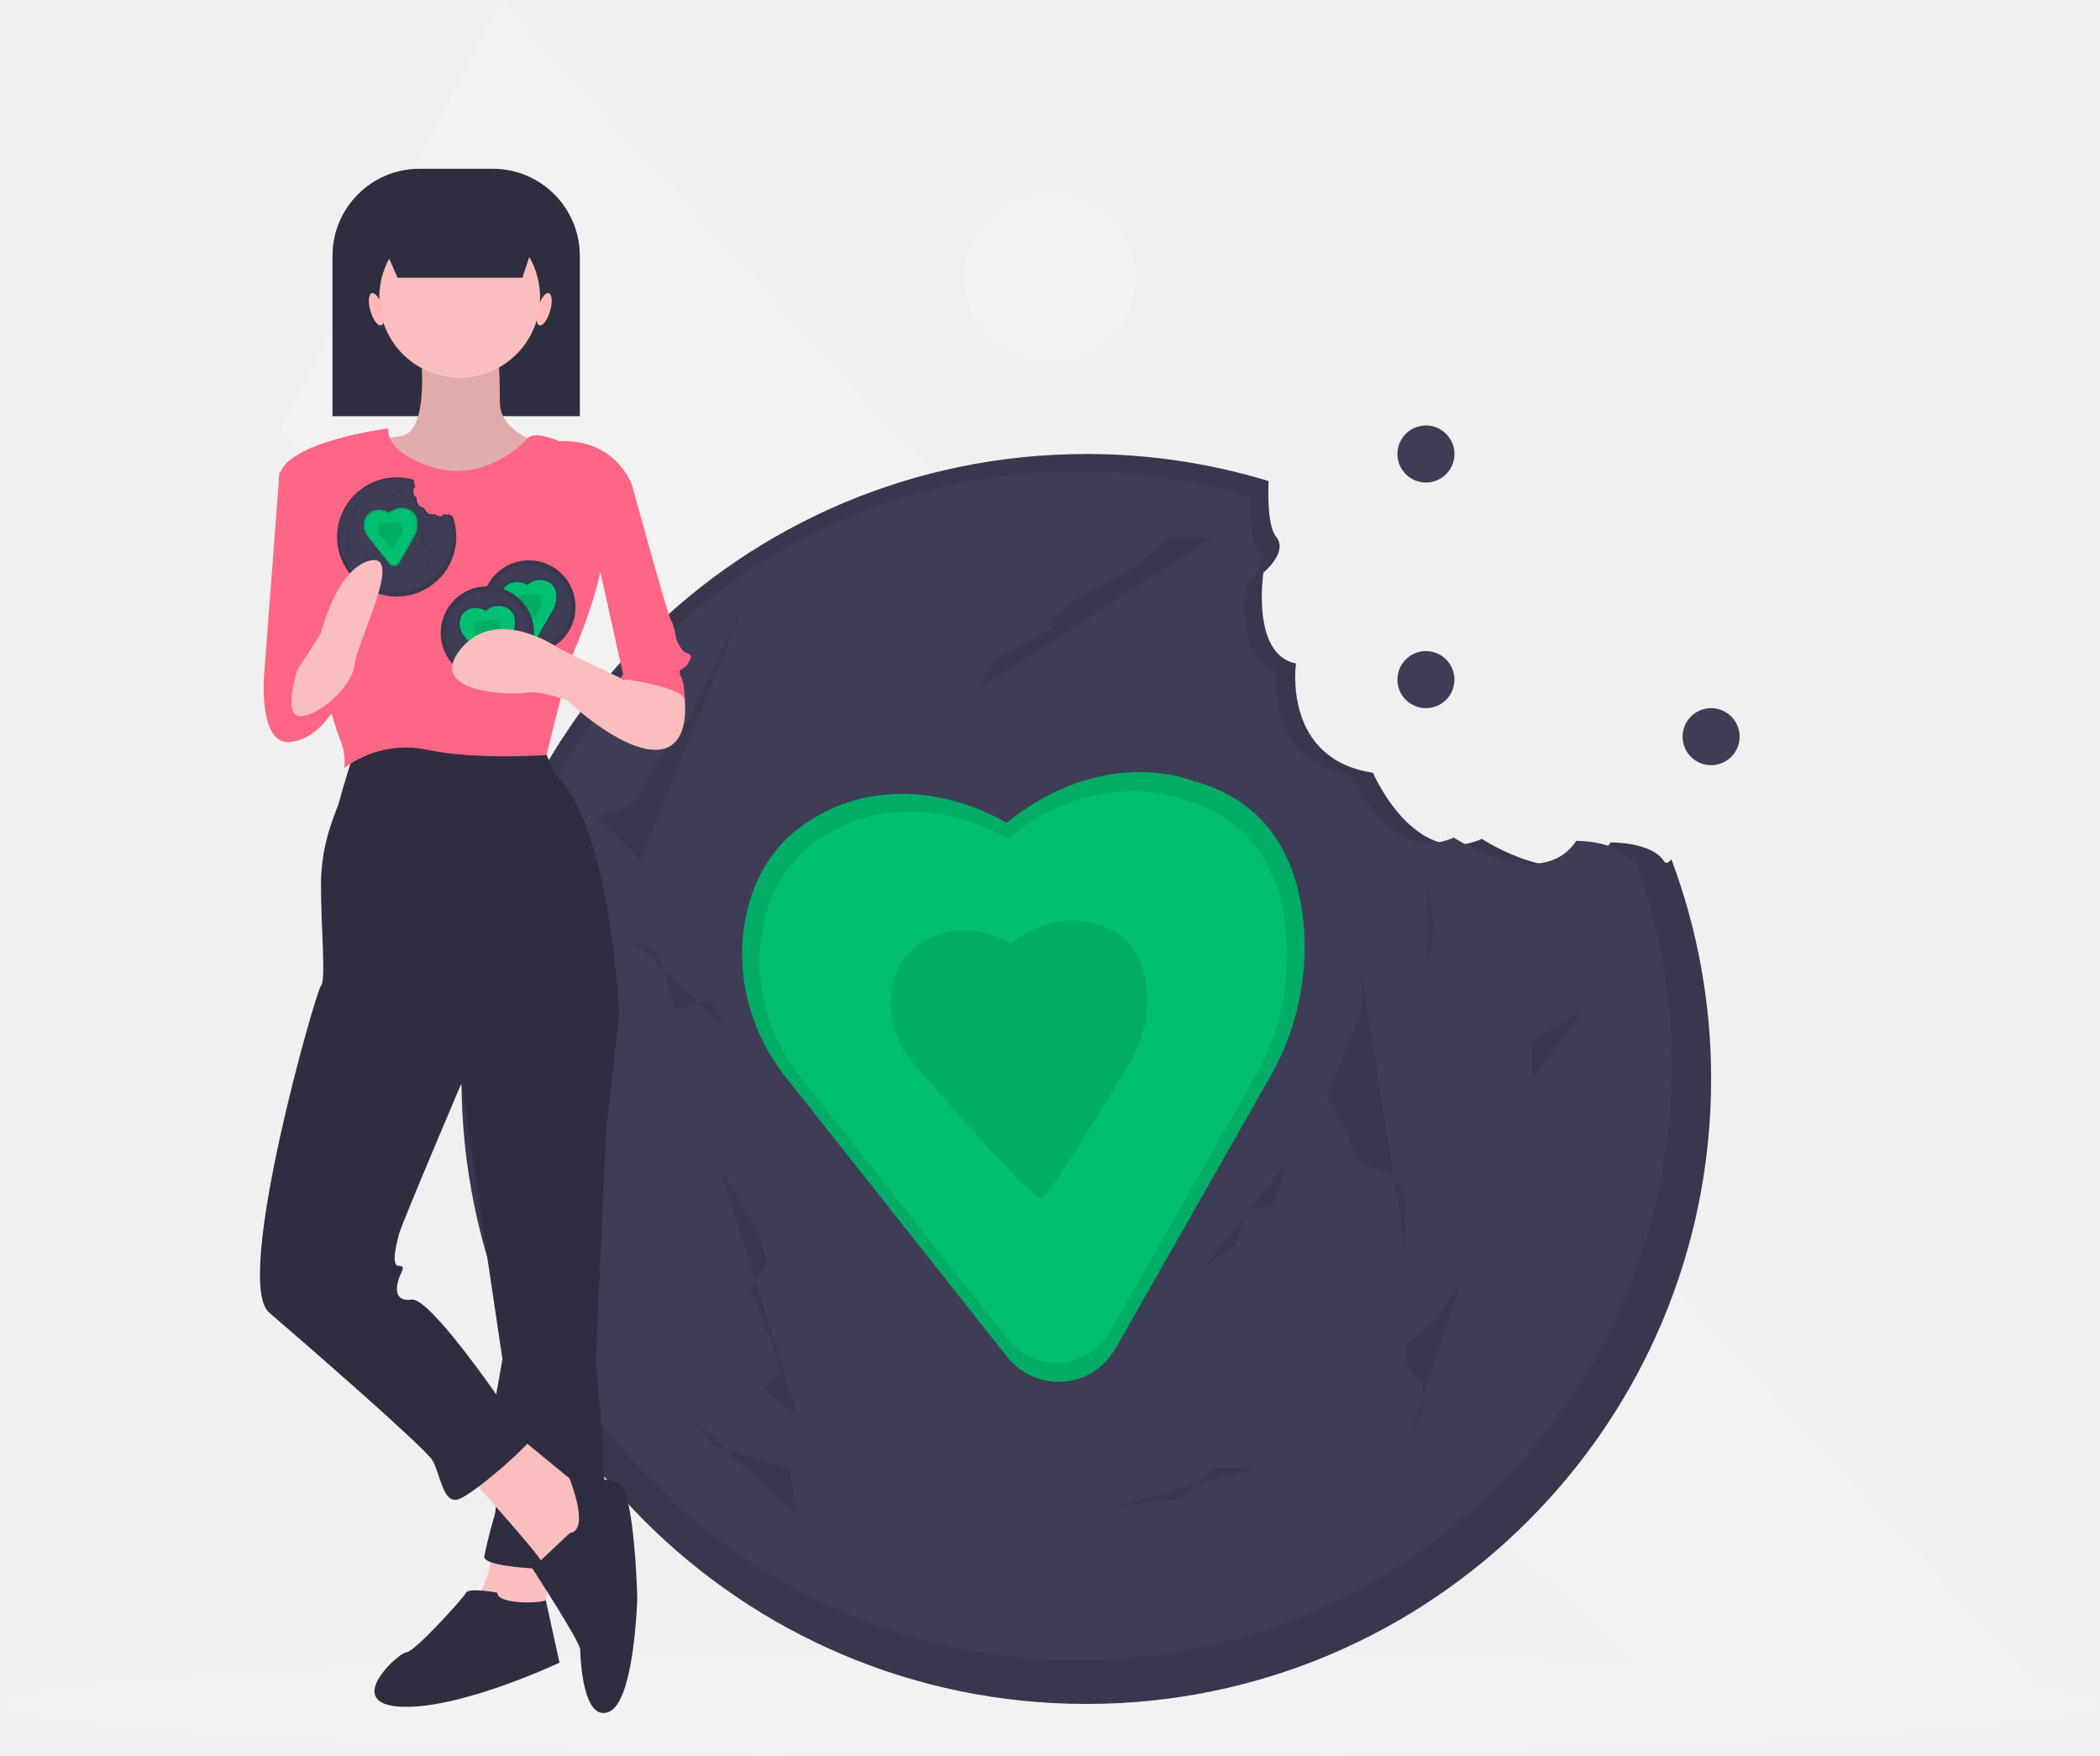
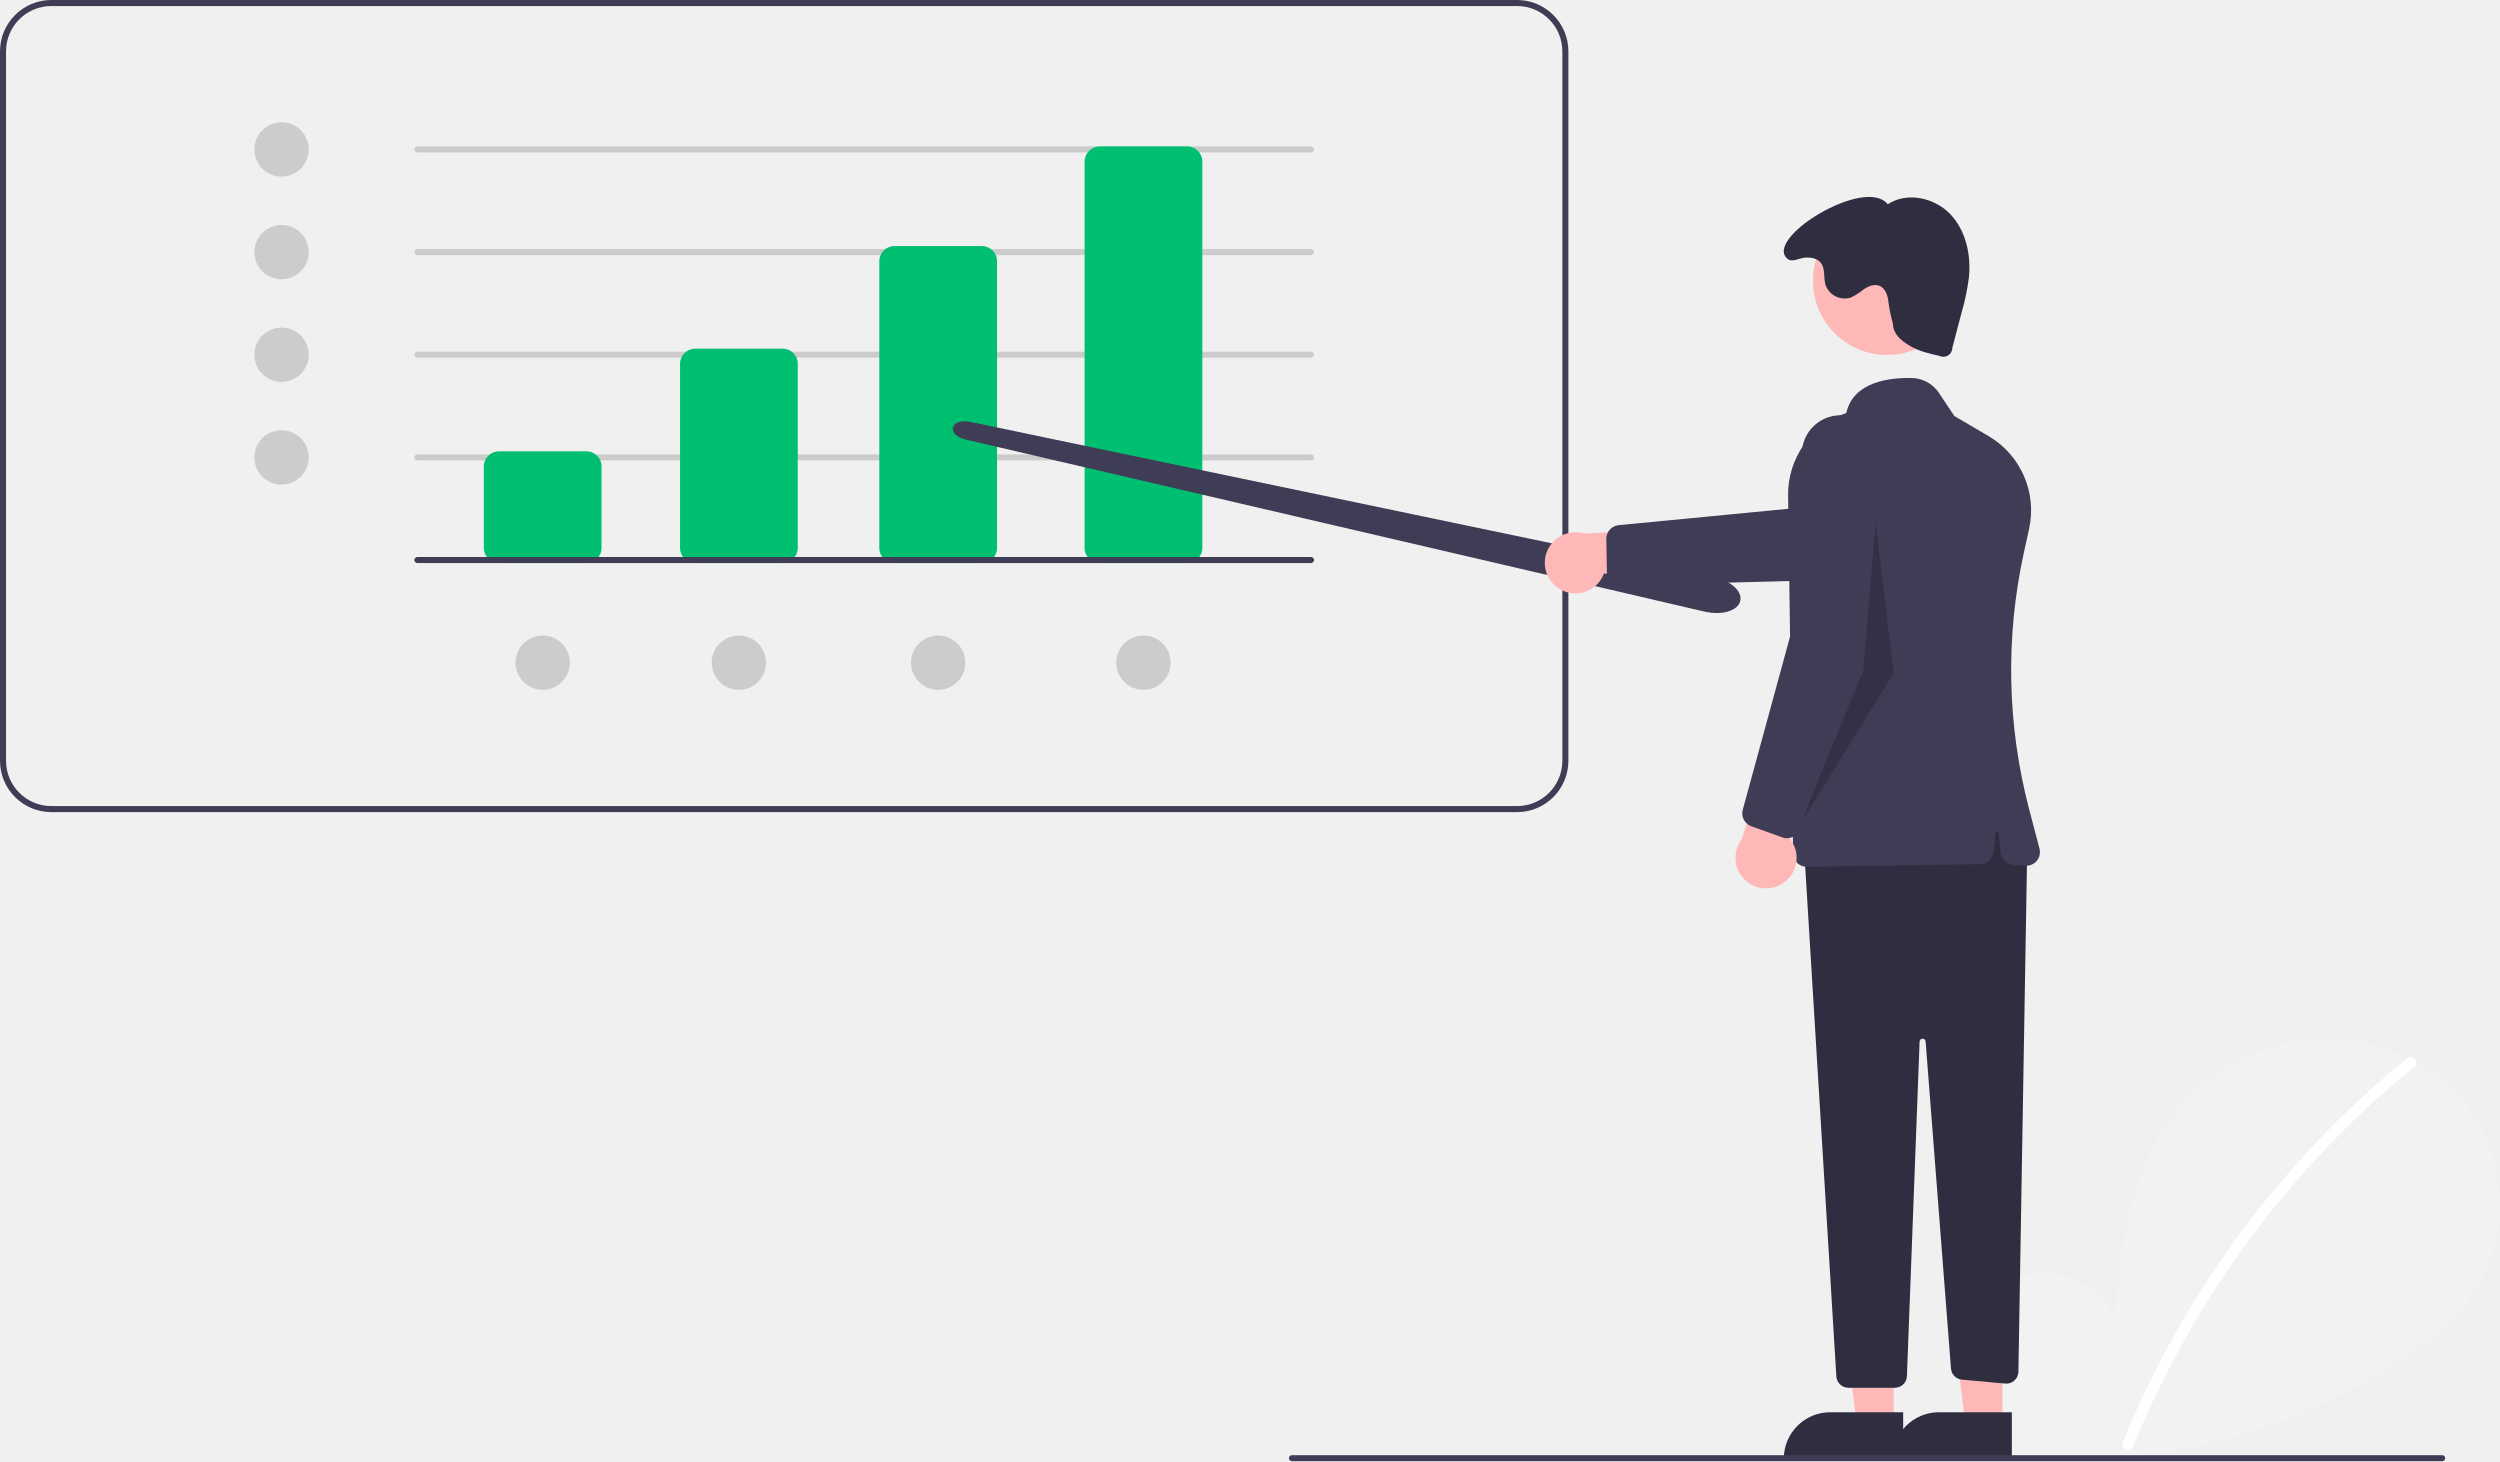
- <svg xmlns="http://www.w3.org/2000/svg" data-name="Layer 1" width="810" height="677.079" viewBox="0 0 810 677.079">
-   <polygon points="653.438 661.145 108 166.079 193.292 0 793 657.079 653.438 661.145" fill="#f2f2f2" />
-   <circle cx="405" cy="107.079" r="33" fill="#f2f2f2" />
-   <circle cx="550" cy="175.079" r="11" fill="#3f3d56" />
-   <circle cx="550" cy="262.079" r="11" fill="#3f3d56" />
-   <circle cx="660" cy="284.079" r="11" fill="#3f3d56" />
-   <ellipse cx="405" cy="657.079" rx="405" ry="20" fill="#f2f2f2" />
-   <path d="M836.916,443.695c-4.594-7.577-20.639-7.381-20.639-7.381-14.609,21.706-49.726-1.351-49.726-1.351-26.082,11.669-41.996-25.517-41.996-25.517-35.095-5.248-29.673-42.107-29.673-42.107-17.46-3.506-12.561-35.074-12.561-35.074s9.688-7.946,4.921-13.759c-3.031-3.696-3.219-14.302-2.955-21.543A240.948,240.948,0,0,0,614,286.54c-133.101,0-241,107.899-241,241s107.899,241,241,241,241-107.899,241-241A240.445,240.445,0,0,0,839.688,442.865C838.451,444.261,837.492,444.645,836.916,443.695Z" transform="translate(-195 -111.4605)" fill="#3f3d56" />
-   <path d="M836.916,443.695c-4.594-7.577-20.639-7.381-20.639-7.381-14.609,21.706-49.726-1.351-49.726-1.351-26.082,11.669-41.996-25.517-41.996-25.517-35.095-5.248-29.673-42.107-29.673-42.107-17.46-3.506-12.561-35.074-12.561-35.074s9.688-7.946,4.921-13.759c-3.031-3.696-3.219-14.302-2.955-21.543A240.948,240.948,0,0,0,614,286.54c-133.101,0-241,107.899-241,241s107.899,241,241,241,241-107.899,241-241A240.445,240.445,0,0,0,839.688,442.865C838.451,444.261,837.492,444.645,836.916,443.695Z" transform="translate(-195 -111.4605)" opacity="0.1" />
-   <path d="M822.633,442.744c-4.369-7.206-19.629-7.02-19.629-7.02-13.894,20.643-47.292-1.285-47.292-1.285-24.806,11.098-39.941-24.268-39.941-24.268-33.377-4.991-28.221-40.045-28.221-40.045-16.606-3.334-11.946-33.357-11.946-33.357s9.214-7.557,4.68-13.086c-2.883-3.515-3.062-13.602-2.81-20.488a229.153,229.153,0,0,0-66.846-9.914c-126.585,0-229.203,102.618-229.203,229.203s102.618,229.203,229.203,229.203,229.203-102.618,229.203-229.203a228.676,228.676,0,0,0-14.563-80.53C824.093,443.282,823.181,443.647,822.633,442.744Z" transform="translate(-195 -111.4605)" fill="#3f3d56" />
-   <path d="M583.262,428.777s-39.525-25.152-77.253,0c-13.205,8.803-19.807,21.348-22.811,33.937-5.341,22.383.516,45.98,14.8,64.022l85.352,107.813A25.371,25.371,0,0,0,608.648,643.767q.277-.062.558-.129a25.441,25.441,0,0,0,16.085-12.213l59.359-104.24a100.954,100.954,0,0,0,12.823-62.795c-2.784-21.437-13.078-44.035-42.347-51.783C655.125,412.608,620.99,398.235,583.262,428.777Z" transform="translate(-195 -111.4605)" fill="#01bf71" />
-   <path d="M583.262,428.777s-39.525-25.152-77.253,0c-13.205,8.803-19.807,21.348-22.811,33.937-5.341,22.383.516,45.98,14.8,64.022l85.352,107.813A25.371,25.371,0,0,0,608.648,643.767q.277-.062.558-.129a25.441,25.441,0,0,0,16.085-12.213l59.359-104.24a100.954,100.954,0,0,0,12.823-62.795c-2.784-21.437-13.078-44.035-42.347-51.783C655.125,412.608,620.99,398.235,583.262,428.777Z" transform="translate(-195 -111.4605)" opacity="0.1" />
-   <path d="M583.664,434.847s-37.077-23.594-72.469,0c-12.387,8.258-18.581,20.026-21.399,31.835-5.011,20.997.484,43.132,13.883,60.057l80.066,101.135a23.8,23.8,0,0,0,23.732,8.648q.26-.058.523-.121a23.866,23.866,0,0,0,15.089-11.456l55.682-97.784a94.702,94.702,0,0,0,12.029-58.906c-2.611-20.11-12.268-41.308-39.725-48.576C651.077,419.679,619.056,406.197,583.664,434.847Z" transform="translate(-195 -111.4605)" fill="#01bf71" />
-   <path d="M585.107,475.304s-18.039-11.479-35.258,0a24.904,24.904,0,0,0-10.411,15.488,34.403,34.403,0,0,0,6.754,29.219s46.182,54.38,50.501,53.413q.126-.028.255-.059c3.111-.747,34.432-53.148,34.432-53.148a46.075,46.075,0,0,0,5.852-28.659c-1.27-9.784-5.969-20.097-19.327-23.633C617.905,467.924,602.326,461.365,585.107,475.304Z" transform="translate(-195 -111.4605)" opacity="0.1" />
-   <polyline points="277.434 449.785 282.49 458.212 292.601 475.065 295.972 486.862 289.231 496.974 297.657 517.198 301.028 528.995 294.287 535.736 307.769 545.848" opacity="0.1" />
-   <polyline points="525.175 375.631 525.175 389.114 516.748 411.023 511.692 422.82 520.119 437.988 523.49 448.1 536.972 453.156 542.028 461.583 542.028 481.806" opacity="0.1" />
-   <path d="M806.126,500.574l-13.483,8.427s-6.741,3.371-6.741,5.056v13.483" transform="translate(-195 -111.4605)" opacity="0.1" />
-   <polyline points="550.455 341.925 553.825 358.778 550.455 370.576" opacity="0.1" />
-   <polyline points="563.937 493.604 553.825 508.771 542.028 518.883 542.028 525.624 548.769 534.051 548.769 544.163 543.713 554.275" opacity="0.1" />
-   <polyline points="467.874 207.1 451.021 207.1 437.538 218.897 415.629 230.694 405.517 239.121 405.517 242.492 383.608 254.289 376.867 266.086" opacity="0.1" />
-   <path d="M480.86,347.211l-15.168,30.336-5.056,11.797-11.797,15.168s-8.427,15.168-10.112,16.853-13.483,5.056-13.483,5.056l16.853,16.853" transform="translate(-195 -111.4605)" opacity="0.1" />
-   <polyline points="218.448 352.037 215.077 373.946 218.448 387.429 218.448 411.023 208.336 454.841 218.448 466.638 230.245 481.806" opacity="0.1" />
-   <polyline points="243.727 362.149 253.839 367.205 260.58 389.114 274.063 385.743 280.804 397.541" opacity="0.1" />
-   <polyline points="429.112 581.24 456.077 577.869 467.874 566.072 484.727 566.072" opacity="0.1" />
-   <polyline points="265.636 545.848 275.748 557.645 292.601 562.701 304.399 566.072 307.769 584.61" opacity="0.1" />
-   <polyline points="464.503 488.548 476.301 480.121 481.357 466.638 491.469 464.953 496.524 448.1" opacity="0.1" />
-   <path d="M161.837,65.079h28.218a33.592,33.592,0,0,1,33.592,33.592V160.482a0,0,0,0,1,0,0H128.245a0,0,0,0,1,0,0V98.671A33.592,33.592,0,0,1,161.837,65.079Z" fill="#2f2e41" />
-   <path d="M385.808,706.621s-3,19-8,22,26,10,26,10l5-30Z" transform="translate(-195 -111.4605)" fill="#fbbebe" />
-   <path d="M422.808,489.621l11,13-5,45-4,89s8,77,0,79-44,1-43-4,2-9,4-16-2-32-2-32l5-28-18-121Z" transform="translate(-195 -111.4605)" fill="#2f2e41" />
-   <path d="M386.808,725.621s-11-2-12,0-20,23-23,23-25,20-2,21,61-17,61-17-5.592-25.446-5.296-24.223S386.808,730.621,386.808,725.621Z" transform="translate(-195 -111.4605)" fill="#2f2e41" />
-   <path d="M374.808,679.621s28,31,29,34,16,0,16,0l6-20-5-7-28-23Z" transform="translate(-195 -111.4605)" fill="#fbbebe" />
-   <path d="M414.808,702.621l-14.5,13.648s18.5,28.352,18.5,31.352,1,28,11,24,11-44,11-44-1-41-7-44-19.15-2.052-19.15-2.052S422.808,701.621,414.808,702.621Z" transform="translate(-195 -111.4605)" fill="#2f2e41" />
-   <path d="M331.808,400.621s-5,16-6,20-7,15-7,32,2,37,0,39-34,114-20,126,60,52,63,57,4,17,10,15,29-22,30-26-13-11-13-11-28-41-35-40-6-5-5-8,3-5,0-5-1-8,0-12,24-58,24-58l61-27s-3-73-25-93l-5-12S347.808,393.621,331.808,400.621Z" transform="translate(-195 -111.4605)" fill="#2f2e41" />
-   <path d="M356.808,242.621s5,35-7,37-22,1-22,2,30,32,30,32l28-2,25-27s-23-4-23-18-1-24-1-24Z" transform="translate(-195 -111.4605)" fill="#fbbebe" />
-   <path d="M356.808,242.621s5,35-7,37-22,1-22,2,30,32,30,32l28-2,25-27s-23-4-23-18-1-24-1-24Z" transform="translate(-195 -111.4605)" opacity="0.1" />
-   <circle cx="177.308" cy="114.661" r="31" fill="#fbbebe" />
-   <path d="M344.808,276.621s-39,5-42,18,20,94,23,101,2,12,2,12a39.566,39.566,0,0,1,32-7c19,4,46,2,46,2s9-37,11-41,10-26,10-32,12-31,12-31-6-18-28-17c0,0-9.596-4.295-12.298-1.148s-17.702,17.148-36.702,11.148S344.808,276.621,344.808,276.621Z" transform="translate(-195 -111.4605)" fill="#ff6584" />
-   <path d="M313.808,293.621h-11l-6,79s22,6,25,2S313.808,293.621,313.808,293.621Z" transform="translate(-195 -111.4605)" fill="#ff6584" />
-   <path d="M419.808,293.621l19,5s14,51,15,52,2,7,2,7,0,1,2,4,5,1,3,5-5,2-3,6,1,15,1,15-5-19-23-14l-12-54Z" transform="translate(-195 -111.4605)" fill="#ff6584" />
-   <polygon points="201.511 107.121 153.343 107.121 142.438 82.057 209.69 82.057 201.511 107.121" fill="#2f2e41" />
-   <ellipse cx="340.224" cy="230.709" rx="2.425" ry="6.468" transform="translate(-245.7685 -7.65272) rotate(-16.16012)" fill="#ffb9b9" />
-   <ellipse cx="404.861" cy="230.709" rx="6.468" ry="2.425" transform="translate(-124.414 443.9009) rotate(-73.83988)" fill="#ffb9b9" />
-   <circle cx="204" cy="234.079" r="18" fill="#3f3d56" />
-   <circle cx="204" cy="234.079" r="18" opacity="0.1" />
-   <circle cx="204" cy="234.079" r="16.215" fill="#3f3d56" />
-   <path d="M398.285,336.373s-4.131-2.629-8.075,0a5.704,5.704,0,0,0-2.384,3.547,7.879,7.879,0,0,0,1.547,6.692l8.921,11.269a2.652,2.652,0,0,0,2.644.964l.058-.014a2.659,2.659,0,0,0,1.681-1.277l6.205-10.896a10.552,10.552,0,0,0,1.34-6.564,5.896,5.896,0,0,0-4.426-5.413S402.229,333.181,398.285,336.373Z" transform="translate(-195 -111.4605)" opacity="0.1" />
-   <path d="M398.327,337.008s-3.875-2.466-7.575,0a5.35,5.35,0,0,0-2.237,3.328,7.391,7.391,0,0,0,1.451,6.277l8.369,10.571a2.488,2.488,0,0,0,2.481.904l.055-.013a2.495,2.495,0,0,0,1.577-1.197l5.82-10.221a9.899,9.899,0,0,0,1.257-6.157,5.531,5.531,0,0,0-4.152-5.077S402.026,334.013,398.327,337.008Z" transform="translate(-195 -111.4605)" fill="#01bf71" />
-   <path d="M398.478,341.237a3.557,3.557,0,0,0-3.685,0,2.603,2.603,0,0,0-1.088,1.619,3.596,3.596,0,0,0,.706,3.054s4.827,5.684,5.279,5.583l.027-.006c.325-.078,3.599-5.555,3.599-5.555a4.816,4.816,0,0,0,.612-2.996,2.691,2.691,0,0,0-2.02-2.47A3.503,3.503,0,0,0,398.478,341.237Z" transform="translate(-195 -111.4605)" opacity="0.1" />
-   <circle cx="188" cy="244.079" r="18" fill="#3f3d56" />
-   <circle cx="188" cy="244.079" r="18" opacity="0.1" />
-   <circle cx="188" cy="244.079" r="16.215" fill="#3f3d56" />
-   <path d="M382.285,346.373s-4.131-2.629-8.075,0a5.704,5.704,0,0,0-2.384,3.547,7.879,7.879,0,0,0,1.547,6.692l8.921,11.269a2.652,2.652,0,0,0,2.644.964l.058-.014a2.659,2.659,0,0,0,1.681-1.277l6.205-10.896a10.552,10.552,0,0,0,1.34-6.564,5.896,5.896,0,0,0-4.426-5.413S386.229,343.181,382.285,346.373Z" transform="translate(-195 -111.4605)" opacity="0.1" />
-   <path d="M382.327,347.008s-3.875-2.466-7.575,0a5.35,5.35,0,0,0-2.237,3.328,7.391,7.391,0,0,0,1.451,6.277l8.369,10.571a2.488,2.488,0,0,0,2.481.904l.055-.013a2.495,2.495,0,0,0,1.577-1.197l5.82-10.221a9.899,9.899,0,0,0,1.257-6.157,5.531,5.531,0,0,0-4.152-5.077S386.026,344.013,382.327,347.008Z" transform="translate(-195 -111.4605)" fill="#01bf71" />
-   <path d="M382.478,351.237a3.557,3.557,0,0,0-3.685,0,2.603,2.603,0,0,0-1.088,1.619,3.596,3.596,0,0,0,.706,3.054s4.827,5.684,5.279,5.583l.027-.006c.325-.078,3.599-5.555,3.599-5.555a4.816,4.816,0,0,0,.612-2.996,2.691,2.691,0,0,0-2.02-2.47A3.503,3.503,0,0,0,382.478,351.237Z" transform="translate(-195 -111.4605)" opacity="0.1" />
-   <path d="M369.274,310.538c-.438-.723-1.97-.704-1.97-.704-1.394,2.072-4.746-.129-4.746-.129-2.489,1.114-4.008-2.435-4.008-2.435-3.349-.501-2.832-4.018-2.832-4.018-1.666-.335-1.199-3.347-1.199-3.347s.925-.758.47-1.313a4.038,4.038,0,0,1-.282-2.056,22.985,22.985,0,1,0,14.831,13.924C369.421,310.592,369.329,310.628,369.274,310.538Z" transform="translate(-195 -111.4605)" fill="#3f3d56" />
-   <path d="M369.274,310.538c-.438-.723-1.97-.704-1.97-.704-1.394,2.072-4.746-.129-4.746-.129-2.489,1.114-4.008-2.435-4.008-2.435-3.349-.501-2.832-4.018-2.832-4.018-1.666-.335-1.199-3.347-1.199-3.347s.925-.758.47-1.313a4.038,4.038,0,0,1-.282-2.056,22.985,22.985,0,1,0,14.831,13.924C369.421,310.592,369.329,310.628,369.274,310.538Z" transform="translate(-195 -111.4605)" opacity="0.1" />
-   <path d="M367.911,310.447c-.417-.688-1.873-.67-1.873-.67-1.326,1.97-4.513-.123-4.513-.123-2.367,1.059-3.812-2.316-3.812-2.316-3.185-.476-2.693-3.822-2.693-3.822-1.585-.318-1.14-3.183-1.14-3.183s.879-.721.447-1.249a3.84,3.84,0,0,1-.268-1.955,21.86,21.86,0,1,0,14.105,13.243C368.05,310.498,367.963,310.533,367.911,310.447Z" transform="translate(-195 -111.4605)" fill="#3f3d56" />
-   <path d="M345.067,309.114s-3.772-2.4-7.373,0a5.208,5.208,0,0,0-2.177,3.239,7.194,7.194,0,0,0,1.412,6.11l8.146,10.289a2.421,2.421,0,0,0,2.414.88l.053-.012a2.428,2.428,0,0,0,1.535-1.166l5.665-9.948a9.635,9.635,0,0,0,1.224-5.993,5.383,5.383,0,0,0-4.041-4.942S348.667,306.199,345.067,309.114Z" transform="translate(-195 -111.4605)" fill="#01bf71" />
-   <path d="M345.067,309.114s-3.772-2.4-7.373,0a5.208,5.208,0,0,0-2.177,3.239,7.194,7.194,0,0,0,1.412,6.11l8.146,10.289a2.421,2.421,0,0,0,2.414.88l.053-.012a2.428,2.428,0,0,0,1.535-1.166l5.665-9.948a9.635,9.635,0,0,0,1.224-5.993,5.383,5.383,0,0,0-4.041-4.942S348.667,306.199,345.067,309.114Z" transform="translate(-195 -111.4605)" opacity="0.1" />
-   <path d="M345.105,309.693s-3.538-2.252-6.916,0a4.885,4.885,0,0,0-2.042,3.038,6.748,6.748,0,0,0,1.325,5.732l7.641,9.652a2.271,2.271,0,0,0,2.265.825l.05-.012a2.278,2.278,0,0,0,1.44-1.093l5.314-9.332a9.038,9.038,0,0,0,1.148-5.622,5.05,5.05,0,0,0-3.791-4.636S348.483,306.959,345.105,309.693Z" transform="translate(-195 -111.4605)" fill="#01bf71" />
-   <path d="M345.243,313.554a3.247,3.247,0,0,0-3.365,0,2.377,2.377,0,0,0-.994,1.478,3.283,3.283,0,0,0,.645,2.789s4.407,5.19,4.82,5.097l.024-.006a57.857,57.857,0,0,0,3.286-5.072,4.397,4.397,0,0,0,.559-2.735,2.457,2.457,0,0,0-1.845-2.255A3.198,3.198,0,0,0,345.243,313.554Z" transform="translate(-195 -111.4605)" opacity="0.1" />
-   <polyline points="139.49 210.296 139.972 211.1 140.937 212.708 141.259 213.834 140.615 214.799 141.42 216.729 141.741 217.855 141.098 218.499 142.385 219.464" opacity="0.1" />
-   <polyline points="163.133 203.219 163.133 204.506 162.329 206.597 161.846 207.722 162.65 209.17 162.972 210.135 164.259 210.617 164.741 211.422 164.741 213.352" opacity="0.1" />
-   <path d="M366.336,315.966l-1.287.804s-.643.322-.643.483v1.287" transform="translate(-195 -111.4605)" opacity="0.1" />
-   <polyline points="165.545 200.002 165.867 201.61 165.545 202.736" opacity="0.1" />
-   <polyline points="166.832 214.478 165.867 215.925 164.741 216.89 164.741 217.534 165.385 218.338 165.385 219.303 164.902 220.268" opacity="0.1" />
-   <polyline points="157.664 187.135 156.056 187.135 154.769 188.261 152.678 189.387 151.713 190.191 151.713 190.513 149.622 191.638 148.979 192.764" opacity="0.1" />
-   <path d="M335.294,301.33l-1.448,2.895-.483,1.126-1.126,1.448s-.804,1.448-.965,1.608a6.621,6.621,0,0,1-1.287.483l1.608,1.608" transform="translate(-195 -111.4605)" opacity="0.1" />
-   <polyline points="133.86 200.967 133.538 203.058 133.86 204.345 133.86 206.597 132.895 210.778 133.86 211.904 134.986 213.352" opacity="0.1" />
-   <polyline points="136.273 201.932 137.238 202.415 137.881 204.506 139.168 204.184 139.811 205.31" opacity="0.1" />
-   <polyline points="153.965 222.841 156.538 222.52 157.664 221.394 159.273 221.394" opacity="0.1" />
-   <polyline points="138.364 219.464 139.329 220.59 140.937 221.072 142.063 221.394 142.385 223.163" opacity="0.1" />
-   <polyline points="157.343 213.995 158.469 213.191 158.951 211.904 159.916 211.743 160.399 210.135" opacity="0.1" />
-   <path d="M299.808,364.621l-3,8s-2,26,10,25,19-16,19-16-7-19-15-17S299.808,364.621,299.808,364.621Z" transform="translate(-195 -111.4605)" fill="#ff6584" />
-   <path d="M309.808,369.621s-6,18,1,18,20-11,21-20,19-43,6-40-19,28-19,28Z" transform="translate(-195 -111.4605)" fill="#fbbebe" />
-   <path d="M452.808,370.621l6.247,10.44s2.753,19.56-11.247,19.56-34-19-34-19-10-4-16-3-39,0-25-17,38,0,38,0l25,12,13-7Z" transform="translate(-195 -111.4605)" fill="#fbbebe" />
-   <path d="M444.308,357.121l-10,16s23,3,25,8-9-26-9-26Z" transform="translate(-195 -111.4605)" fill="#ff6584" />
+ <svg xmlns="http://www.w3.org/2000/svg" data-name="Layer 1" width="828.078" height="484" viewBox="0 0 828.078 484">
+   <path d="M688.461,477h-485.5a17.019,17.019,0,0,1-17-17V225a17.019,17.019,0,0,1,17-17h485.5a17.019,17.019,0,0,1,17,17V460A17.019,17.019,0,0,1,688.461,477Zm-485.5-267a15.017,15.017,0,0,0-15,15V460a15.017,15.017,0,0,0,15,15h485.5a15.017,15.017,0,0,0,15-15V225a15.017,15.017,0,0,0-15-15Z" transform="translate(-185.9609 -208)" fill="#3f3d56" />
+   <circle cx="93.25" cy="49.5" r="9" fill="#ccc" />
+   <circle cx="93.25" cy="83.5" r="9" fill="#ccc" />
+   <circle cx="93.25" cy="117.5" r="9" fill="#ccc" />
+   <circle cx="93.25" cy="151.5" r="9" fill="#ccc" />
+   <circle cx="244.75" cy="219.5" r="9" fill="#ccc" />
+   <circle cx="179.75" cy="219.5" r="9" fill="#ccc" />
+   <circle cx="378.75" cy="219.5" r="9" fill="#ccc" />
+   <circle cx="310.75" cy="219.5" r="9" fill="#ccc" />
+   <path d="M620.211,258.5h-296a1,1,0,0,1,0-2h296a1,1,0,0,1,0,2Z" transform="translate(-185.9609 -208)" fill="#ccc" />
+   <path d="M620.211,292.5h-296a1,1,0,0,1,0-2h296a1,1,0,0,1,0,2Z" transform="translate(-185.9609 -208)" fill="#ccc" />
+   <path d="M620.211,326.5h-296a1,1,0,0,1,0-2h296a1,1,0,0,1,0,2Z" transform="translate(-185.9609 -208)" fill="#ccc" />
+   <path d="M620.211,360.5h-296a1,1,0,0,1,0-2h296a1,1,0,0,1,0,2Z" transform="translate(-185.9609 -208)" fill="#ccc" />
+   <path d="M380.211,394.5h-29a5.006,5.006,0,0,1-5-5v-27a5.006,5.006,0,0,1,5-5h29a5.006,5.006,0,0,1,5,5v27A5.006,5.006,0,0,1,380.211,394.5Z" transform="translate(-185.9609 -208)" fill="#01bf71" />
+   <path d="M445.211,394.5h-29a5.006,5.006,0,0,1-5-5v-61a5.006,5.006,0,0,1,5-5h29a5.006,5.006,0,0,1,5,5v61A5.006,5.006,0,0,1,445.211,394.5Z" transform="translate(-185.9609 -208)" fill="#01bf71" />
+   <path d="M511.211,394.5h-29a5.006,5.006,0,0,1-5-5v-95a5.006,5.006,0,0,1,5-5h29a5.006,5.006,0,0,1,5,5v95A5.006,5.006,0,0,1,511.211,394.5Z" transform="translate(-185.9609 -208)" fill="#01bf71" />
+   <path d="M579.211,394.5h-29a5.006,5.006,0,0,1-5-5v-128a5.006,5.006,0,0,1,5-5h29a5.006,5.006,0,0,1,5,5v128A5.006,5.006,0,0,1,579.211,394.5Z" transform="translate(-185.9609 -208)" fill="#01bf71" />
+   <path d="M849.414,686.344c-8.993-7.599-14.455-19.602-13.022-31.288s10.305-22.428,21.813-24.91,24.628,4.388,28.123,15.63c1.924-21.674,4.141-44.257,15.664-62.715,10.434-16.713,28.507-28.672,48.093-30.811s40.208,5.941,52.424,21.4,15.206,37.934,6.651,55.682c-6.302,13.075-17.914,22.805-30.079,30.721a194.129,194.129,0,0,1-132.772,29.046Z" transform="translate(-185.9609 -208)" fill="#f2f2f2" />
+   <path d="M983.14,558.639A317.625,317.625,0,0,0,938.876,602.593a318.551,318.551,0,0,0-49.856,83.314c-.898,2.2,2.675,3.158,3.562.982a316.759,316.759,0,0,1,93.17-125.638c1.844-1.502-.783-4.102-2.612-2.612Z" transform="translate(-185.9609 -208)" fill="#fff" />
+   <path d="M754.571,411.058a17.509,17.509,0,0,1-3.386-.339h-0q-.305-.061-.611-.131L505.676,353.567c-2.66-.62-4.427-2.293-4.11-3.893a2.659,2.659,0,0,1,2.039-1.882,7.418,7.418,0,0,1,3.622-.081l246.418,51.462c5.548,1.158,9.4,4.563,8.769,7.751-.331,1.668-1.8,2.962-4.137,3.643A13.356,13.356,0,0,1,754.571,411.058Z" transform="translate(-185.9609 -208)" fill="#3f3d56" />
+   <path d="M702.693,403.169a10.056,10.056,0,0,0,14.525-5.175l35.727.745-9.898-15.712-32.41,1.701a10.11,10.11,0,0,0-7.945,18.441Z" transform="translate(-185.9609 -208)" fill="#ffb8b8" />
+   <path d="M718.211,397.462l-.186-10.951a4.524,4.524,0,0,1,4.067-4.556l64.201-6.196,53.49-17.538a12.819,12.819,0,1,1,7.633,24.472l-59.206,17.53-65.387,1.661a4.509,4.509,0,0,1-4.428-3.213A4.522,4.522,0,0,1,718.211,397.462Z" transform="translate(-185.9609 -208)" fill="#3f3d56" />
+   <polygon points="627.258 471.782 614.998 471.781 609.166 424.493 627.26 424.494 627.258 471.782" fill="#ffb8b8" />
+   <path d="M816.346,691.666l-39.531-.001v-.5a15.386,15.386,0,0,1,15.386-15.386h.001l24.144.001Z" transform="translate(-185.9609 -208)" fill="#2f2e41" />
+   <polygon points="663.258 471.782 650.998 471.781 645.166 424.493 663.26 424.494 663.258 471.782" fill="#ffb8b8" />
+   <path d="M852.346,691.666l-39.531-.001v-.5a15.386,15.386,0,0,1,15.386-15.386h.001l24.144.001Z" transform="translate(-185.9609 -208)" fill="#2f2e41" />
+   <path d="M857.447,488.674l-2.927,173.694a4,4,0,0,1-4.362,3.916l-14.346-1.304a4,4,0,0,1-3.626-3.674l-8.399-108.345a1,1,0,0,0-1.996.039l-4.198,110.826a4,4,0,0,1-3.997,3.849H798.21a4,4,0,0,1-3.993-3.756l-10.77-176.244,64-16Z" transform="translate(-185.9609 -208)" fill="#2f2e41" />
+   <circle cx="625.065" cy="93.016" r="24.561" fill="#ffb8b8" />
+   <path d="M781.255,493.841a4.469,4.469,0,0,1-1.365-3.165L778.234,372.234a28.501,28.501,0,0,1,19.282-27.441c2.301-10.439,14.548-11.747,21.687-11.591a11.085,11.085,0,0,1,8.978,4.923l5.118,7.677,11.28,6.612a28.528,28.528,0,0,1,13.47,30.816l-1.737,7.899a181.54,181.54,0,0,0,1.698,84.66l3.495,13.324a4.499,4.499,0,0,1-4.698,5.628l-4.059-.312a4.494,4.494,0,0,1-4.133-4.038l-.672-6.717a.5.5,0,0,0-.995,0l-.65,6.503a4.5,4.5,0,0,1-4.408,4.052l-57.431.884c-.024,0-.048.001-.072.001A4.471,4.471,0,0,1,781.255,493.841Z" transform="translate(-185.9609 -208)" fill="#3f3d56" />
+   <path d="M812.947,315.174c.101,3.472,2.511,5.481,5.471,7.299s6.419,2.607,9.808,3.368a2.999,2.999,0,0,0,4.405-2.625l3.108-11.823a74.841,74.841,0,0,0,2.393-11.537c.749-7.509-1.031-15.587-6.272-21.016s-14.331-7.358-20.612-3.175c-7.454-9.52-41.523,11.513-33.119,18.133,1.495,1.178,3.781-.312,5.678-.457s4.025.189,5.23,1.662c1.575,1.924.889,4.791,1.538,7.191a6.714,6.714,0,0,0,8.484,4.348,23.088,23.088,0,0,0,4.4-2.829c1.456-.97,3.295-1.686,4.934-1.075,2.16.806,2.927,3.45,3.122,5.748A53.235,53.235,0,0,0,812.947,315.174Z" transform="translate(-185.9609 -208)" fill="#2f2e41" />
+   <path d="M994.892,692h-381a1,1,0,0,1,0-2h381a1,1,0,0,1,0,2Z" transform="translate(-185.9609 -208)" fill="#3f3d56" />
+   <polygon points="621.25 173 617.25 222 596.25 273 627.25 223 621.25 173" opacity="0.2" />
+   <path d="M777.3,499.992a10.056,10.056,0,0,0,.318-15.416l13.379-33.136-18.202,3.676-9.914,30.903a10.11,10.11,0,0,0,14.42,13.973Z" transform="translate(-185.9609 -208)" fill="#ffb8b8" />
+   <path d="M776.326,485.378l-10.304-3.713a4.524,4.524,0,0,1-2.815-5.42l16.997-62.219,2.591-56.233a12.819,12.819,0,1,1,25.588,1.551l-4.628,61.573L782.098,482.636a4.509,4.509,0,0,1-4.576,2.999A4.522,4.522,0,0,1,776.326,485.378Z" transform="translate(-185.9609 -208)" fill="#3f3d56" />
+   <path d="M620.211,394.5h-296a1,1,0,0,1,0-2h296a1,1,0,0,1,0,2Z" transform="translate(-185.9609 -208)" fill="#3f3d56" />
</svg>
